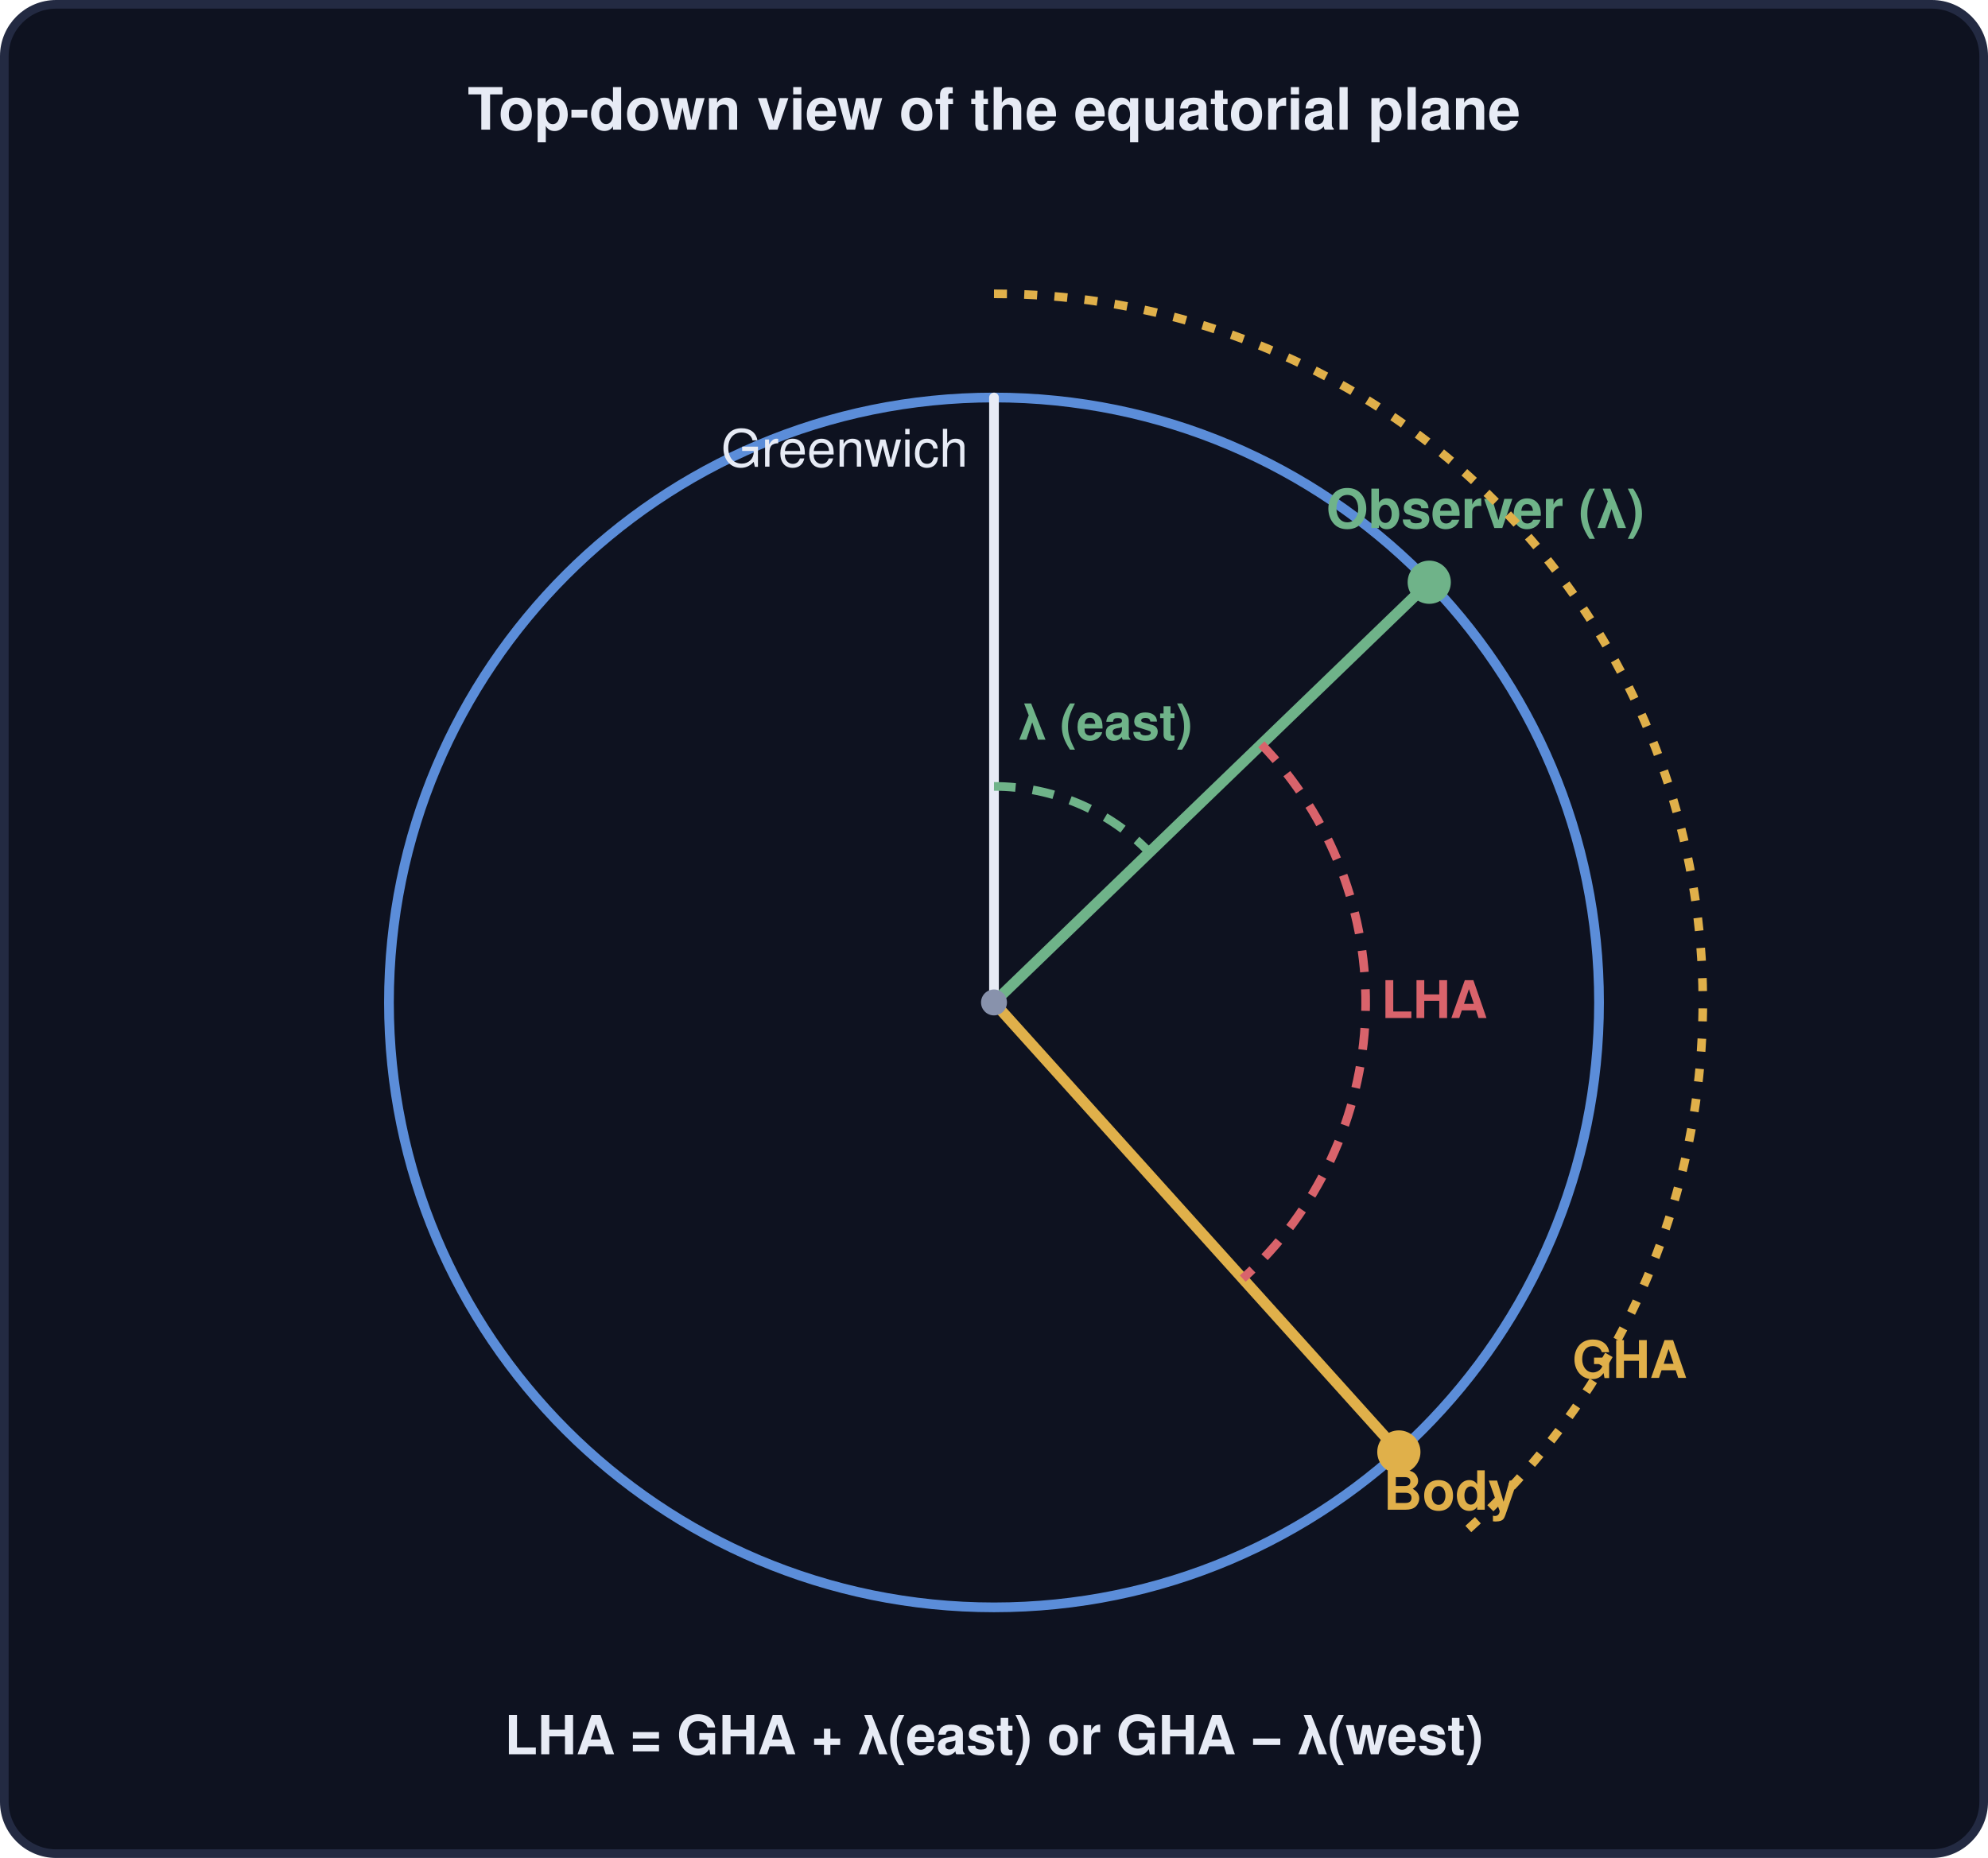
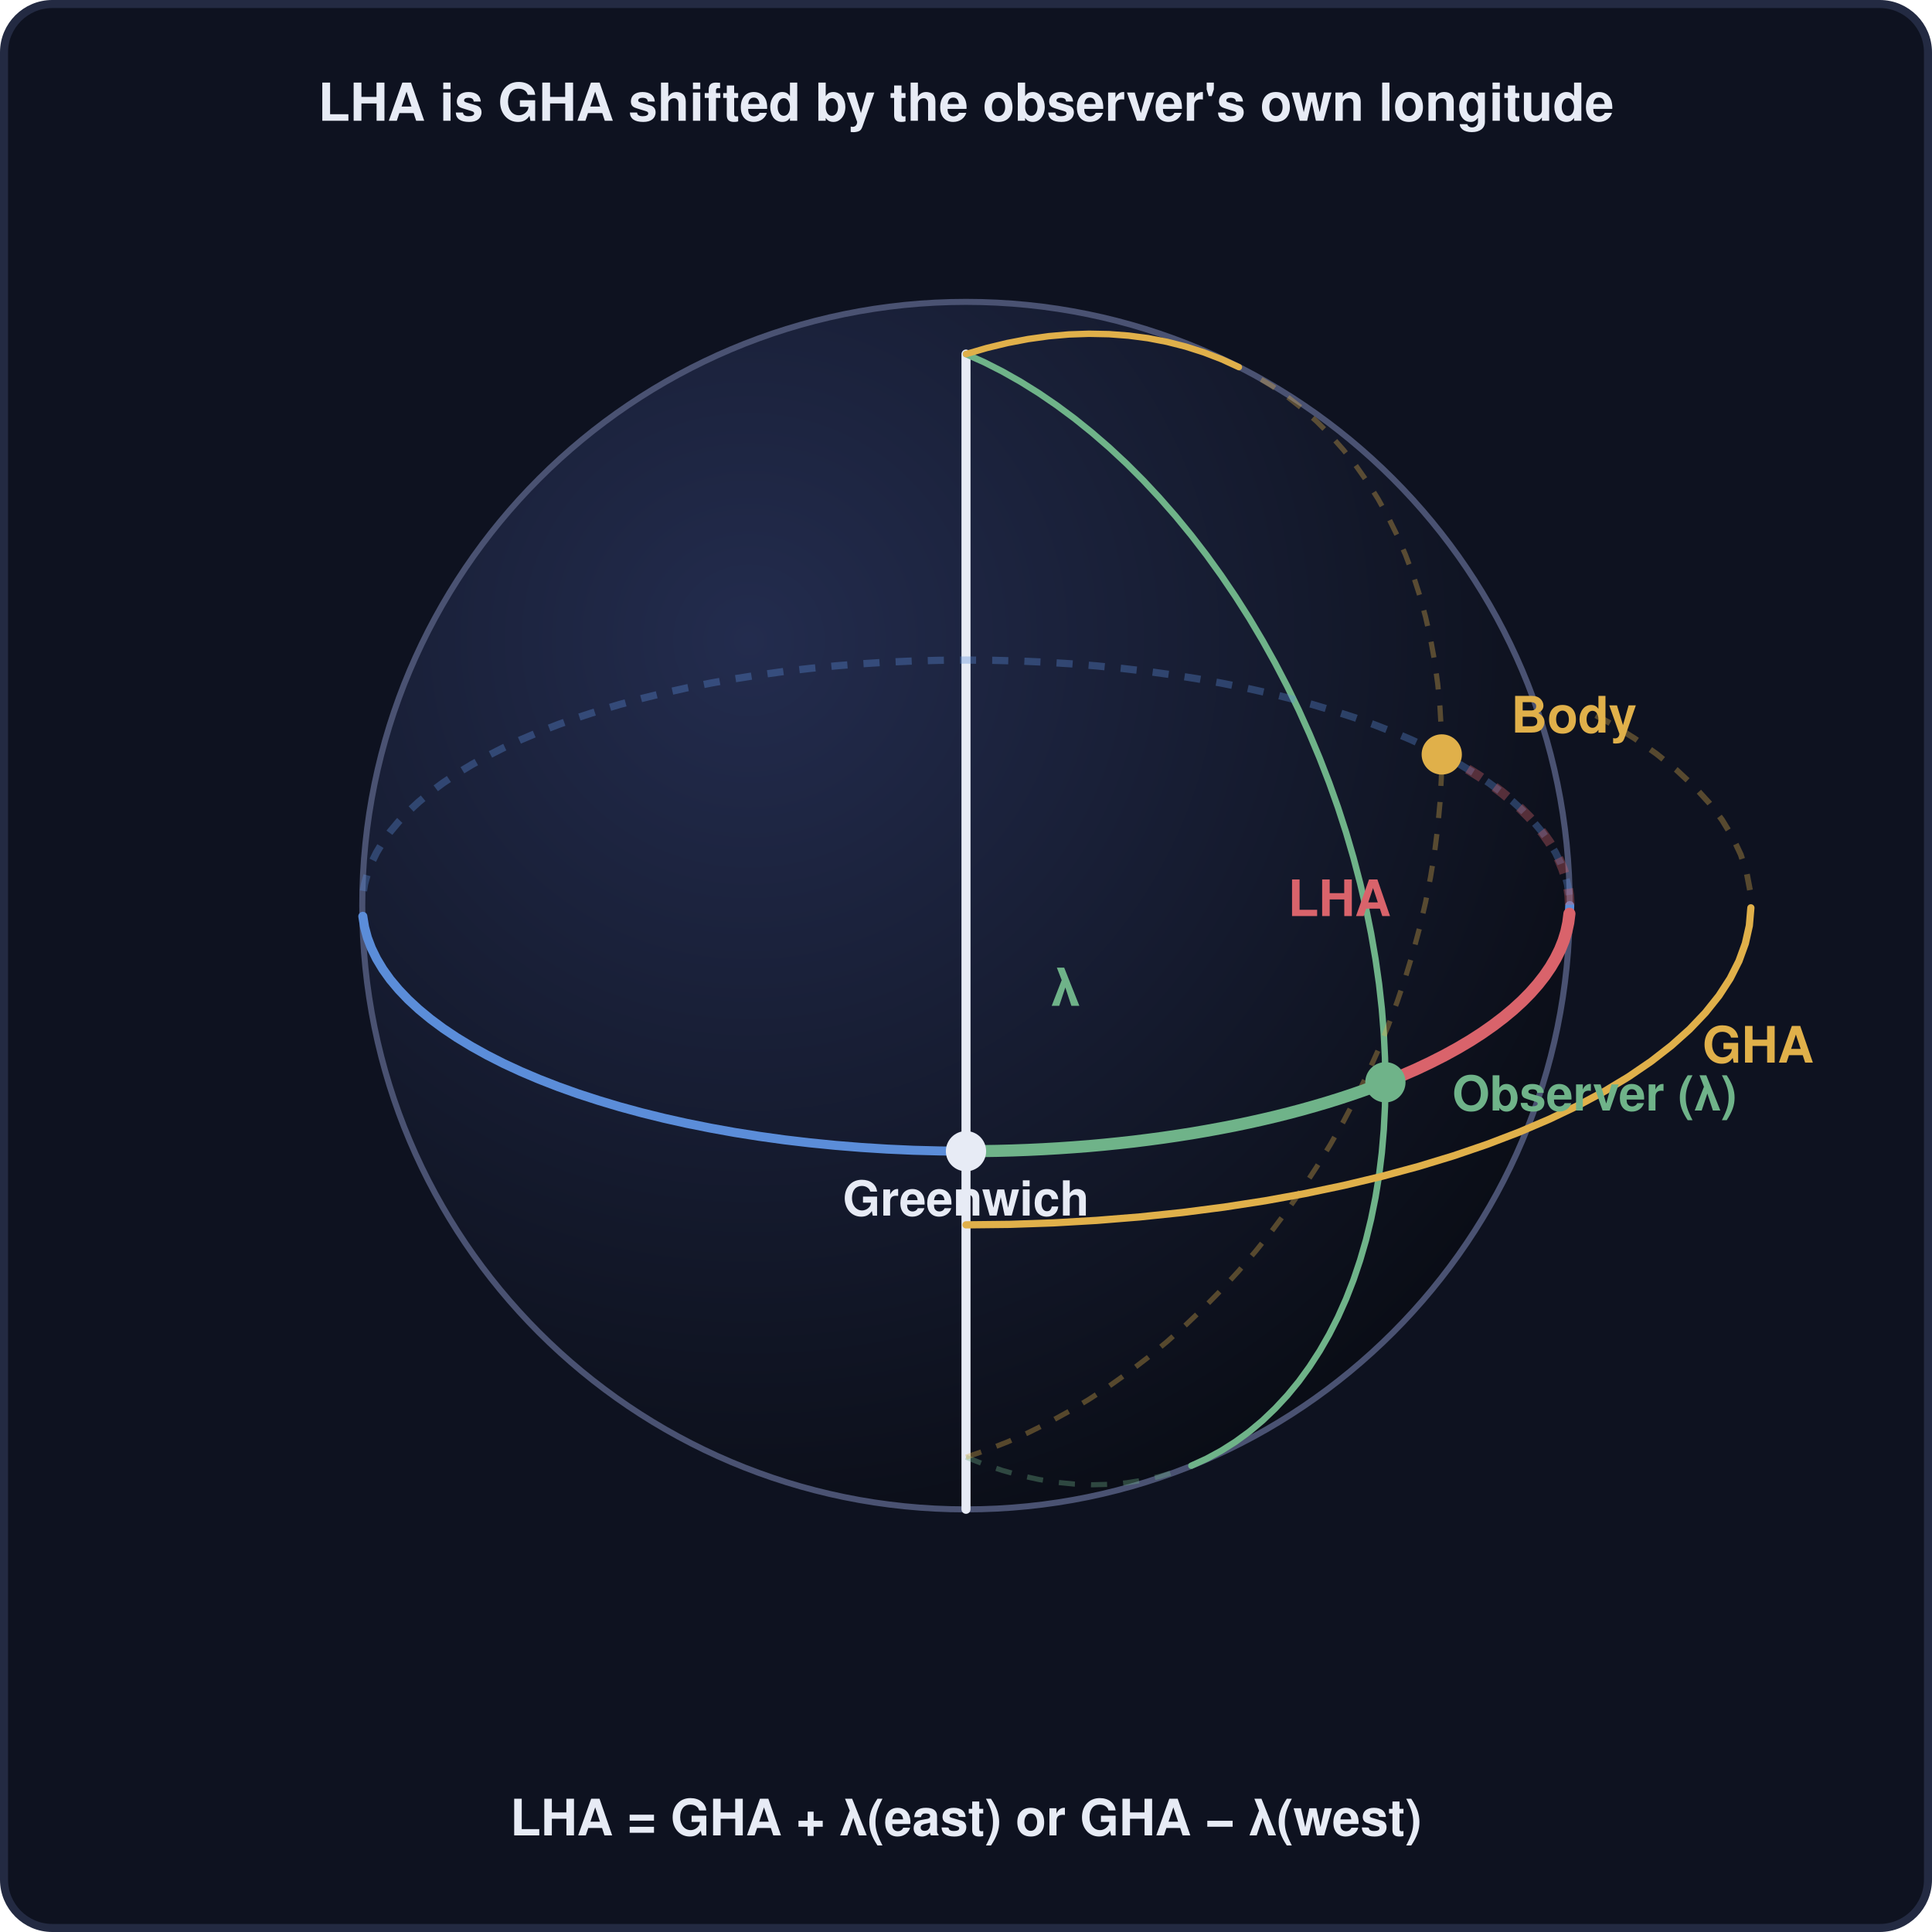
- <svg xmlns="http://www.w3.org/2000/svg" viewBox="0 0 460 430" width="460" height="430">
-   <rect x="1" y="1" width="458" height="428" rx="12" fill="#0e1220" stroke="#232a42" stroke-width="2" />
-   <text x="230.0" y="30.0" fill="#e7ebf5" font-size="13.5" text-anchor="middle" font-weight="600" font-family="Space Grotesk, Helvetica, Arial, sans-serif">Top-down view of the equatorial plane</text>
-   <circle cx="230.00" cy="232.00" r="140.00" stroke="#5b8dd9" stroke-width="2.25" fill="none" />
-   <line x1="230.00" y1="232.00" x2="230.00" y2="92.00" stroke="#e7ebf5" stroke-width="2.25" stroke-linecap="round" />
-   <line x1="230.00" y1="232.00" x2="330.71" y2="134.75" stroke="#6fb389" stroke-width="2.5" stroke-linecap="round" />
-   <line x1="230.00" y1="232.00" x2="323.68" y2="336.04" stroke="#e0b04a" stroke-width="2.5" stroke-linecap="round" />
-   <circle cx="330.71" cy="134.75" r="5" fill="#6fb389" />
-   <circle cx="323.68" cy="336.04" r="5" fill="#e0b04a" />
-   <text x="224.0" y="108.0" fill="#e7ebf5" font-size="12" text-anchor="end" font-weight="500" font-family="Space Grotesk, Helvetica, Arial, sans-serif">Greenwich</text>
-   <text x="343.7" y="122.2" fill="#6fb389" font-size="12.5" text-anchor="middle" font-weight="700" font-family="Space Grotesk, Helvetica, Arial, sans-serif">Observer (λ)</text>
-   <text x="335.7" y="349.4" fill="#e0b04a" font-size="12.5" text-anchor="middle" font-weight="700" font-family="Space Grotesk, Helvetica, Arial, sans-serif">Body</text>
-   <path d="M 230.00,182.00 A 50.00,50.00 0 0 1 265.97,197.27" stroke="#6fb389" stroke-width="2" fill="none" stroke-dasharray="5,4" />
-   <text x="255.8" y="171.2" fill="#6fb389" font-size="11.5" text-anchor="middle" font-weight="700" font-family="Space Grotesk, Helvetica, Arial, sans-serif">λ (east)</text>
-   <path d="M 291.86,172.26 A 86.00,86.00 0 0 1 287.55,295.91" stroke="#d9636b" stroke-width="2" fill="none" stroke-dasharray="5,4" />
-   <text x="331.9" y="235.6" fill="#d9636b" font-size="12" text-anchor="middle" font-weight="700" font-family="Space Grotesk, Helvetica, Arial, sans-serif">LHA</text>
-   <path d="M 230.00,68.00 A 164.00,164.00 0 0 1 339.74,353.88" stroke="#e0b04a" stroke-width="2" fill="none" stroke-dasharray="3,4" />
-   <text x="377.1" y="318.9" fill="#e0b04a" font-size="12" text-anchor="middle" font-weight="700" font-family="Space Grotesk, Helvetica, Arial, sans-serif">GHA</text>
-   <circle cx="230.00" cy="232.00" r="3" fill="#8892ac" />
-   <text x="230.0" y="406.0" fill="#e7ebf5" font-size="12.5" text-anchor="middle" font-weight="600" font-family="Space Grotesk, Helvetica, Arial, sans-serif">LHA = GHA + λ(east)   or   GHA − λ(west)</text>
+ <svg xmlns="http://www.w3.org/2000/svg" viewBox="0 0 480 480" width="480" height="480">
+   <defs>
+     <radialGradient id="gCel3" cx="32%" cy="28%" r="78%">
+       <stop offset="0%" stop-color="#232c4e" />
+       <stop offset="100%" stop-color="#0a0d16" />
+     </radialGradient>
+   </defs>
+   <rect x="1" y="1" width="478" height="478" rx="12" fill="#0e1220" stroke="#232a42" stroke-width="2" />
+   <text x="240.0" y="30.0" fill="#e7ebf5" font-size="13" text-anchor="middle" font-weight="600" font-family="Space Grotesk, Helvetica, Arial, sans-serif">LHA is GHA shifted by the observer's own longitude</text>
+   <circle cx="240" cy="225" r="150" fill="url(#gCel3)" stroke="#4a5272" stroke-width="1.5" />
+   <path d="M 240.00,362.03 L 240.00,364.56 L 240.00,366.83 L 240.00,368.82 L 240.00,370.54 L 240.00,371.99 L 240.00,373.15 L 240.00,374.04 L 240.00,374.63 L 240.00,374.95" stroke="#e7ebf5" stroke-width="1.80" fill="none" stroke-dasharray="4,4" opacity="0.35" />
+   <path d="M 240.00,374.98 L 240.00,374.72 L 240.00,374.18 L 240.00,373.35 L 240.00,372.24 L 240.00,370.86 L 240.00,369.19 L 240.00,367.25 L 240.00,365.04 L 240.00,362.56 L 240.00,359.82 L 240.00,356.82 L 240.00,353.58 L 240.00,350.08 L 240.00,346.35 L 240.00,342.39 L 240.00,338.21 L 240.00,333.81 L 240.00,329.20 L 240.00,324.39 L 240.00,319.40 L 240.00,314.22 L 240.00,308.88 L 240.00,303.37 L 240.00,297.72 L 240.00,291.93 L 240.00,286.01 L 240.00,279.98 L 240.00,273.84 L 240.00,267.60 L 240.00,261.29 L 240.00,254.91 L 240.00,248.47 L 240.00,241.98 L 240.00,235.46 L 240.00,228.93 L 240.00,222.38 L 240.00,215.84 L 240.00,209.32 L 240.00,202.83 L 240.00,196.38 L 240.00,189.98 L 240.00,183.65 L 240.00,177.40 L 240.00,171.24 L 240.00,165.19 L 240.00,159.24 L 240.00,153.43 L 240.00,147.74 L 240.00,142.21 L 240.00,136.83 L 240.00,131.62 L 240.00,126.59 L 240.00,121.75 L 240.00,117.10 L 240.00,112.66 L 240.00,108.43 L 240.00,104.42 L 240.00,100.64 L 240.00,97.10 L 240.00,93.81 L 240.00,90.76 L 240.00,87.97" stroke="#e7ebf5" stroke-width="2.25" fill="none" stroke-linecap="round" />
+   <path d="M 240.00,362.03 L 244.55,363.82 L 249.08,365.34 L 253.60,366.59 L 258.09,367.57 L 262.55,368.28 L 266.97,368.72 L 271.33,368.89 L 275.64,368.78 L 279.88,368.40 L 284.04,367.74 L 288.11,366.81 L 292.10,365.62" stroke="#6fb389" stroke-width="1.28" fill="none" stroke-dasharray="4,4" opacity="0.35" />
+   <path d="M 295.99,364.15 L 299.77,362.42 L 303.43,360.43 L 306.98,358.18 L 310.40,355.68 L 313.68,352.93 L 316.82,349.93 L 319.82,346.70 L 322.67,343.24 L 325.35,339.55 L 327.88,335.64 L 330.24,331.52 L 332.43,327.20 L 334.44,322.69 L 336.27,317.99 L 337.91,313.11 L 339.38,308.06 L 340.65,302.86 L 341.73,297.51 L 342.62,292.02 L 343.31,286.40 L 343.80,280.66 L 344.10,274.82 L 344.20,268.89 L 344.10,262.87 L 343.80,256.78 L 343.31,250.63 L 342.62,244.43 L 341.73,238.19 L 340.65,231.93 L 339.38,225.65 L 337.91,219.37 L 336.27,213.11 L 334.44,206.86 L 332.43,200.65 L 330.24,194.49 L 327.88,188.39 L 325.35,182.35 L 322.67,176.40 L 319.82,170.54 L 316.82,164.78 L 313.68,159.14 L 310.40,153.62 L 306.98,148.24 L 303.43,143.00 L 299.77,137.92 L 295.99,133.01 L 292.10,128.27 L 288.11,123.72 L 284.04,119.35 L 279.88,115.19 L 275.64,111.24 L 271.33,107.51 L 266.97,104.00 L 262.55,100.72 L 258.09,97.67 L 253.60,94.87 L 249.08,92.31 L 244.55,90.01 L 240.00,87.97" stroke="#6fb389" stroke-width="1.6" fill="none" stroke-linecap="round" />
+   <path d="M 240.00,362.03 L 245.16,360.26 L 250.30,358.24 L 255.43,355.96 L 260.53,353.43 L 265.58,350.65 L 270.59,347.64 L 275.54,344.39 L 280.43,340.92 L 285.23,337.23 L 289.95,333.32 L 294.58,329.20 L 299.10,324.89 L 303.51,320.39 L 307.80,315.71 L 311.96,310.85 L 315.98,305.83 L 319.86,300.65 L 323.58,295.34 L 327.15,289.88 L 330.55,284.31 L 333.78,278.62 L 336.83,272.83 L 339.69,266.95 L 342.37,260.99 L 344.85,254.96 L 347.13,248.87 L 349.20,242.74 L 351.07,236.57 L 352.73,230.38 L 354.17,224.18 L 355.40,217.99 L 356.41,211.80 L 357.19,205.65 L 357.75,199.52 L 358.09,193.45 L 358.20,187.44 L 358.09,181.50 L 357.75,175.64 L 357.19,169.87 L 356.41,164.21 L 355.40,158.67 L 354.17,153.25 L 352.73,147.97 L 351.07,142.84 L 349.20,137.86 L 347.13,133.05 L 344.85,128.41 L 342.37,123.95 L 339.69,119.69 L 336.83,115.63 L 333.78,111.78 L 330.55,108.14 L 327.15,104.73 L 323.58,101.54 L 319.86,98.59 L 315.98,95.88 L 311.96,93.42" stroke="#e0b04a" stroke-width="1.28" fill="none" stroke-dasharray="4,4" opacity="0.35" />
+   <path d="M 307.80,91.21 L 303.51,89.25 L 299.10,87.55 L 294.58,86.11 L 289.95,84.93 L 285.23,84.02 L 280.43,83.39 L 275.54,83.02 L 270.59,82.92 L 265.58,83.09 L 260.53,83.53 L 255.43,84.24 L 250.30,85.22 L 245.16,86.46 L 240.00,87.97" stroke="#e0b04a" stroke-width="1.6" fill="none" stroke-linecap="round" />
+   <path d="M 240.00,286.01 L 246.54,285.95 L 253.07,285.78 L 259.58,285.49 L 266.05,285.08 L 272.47,284.56 L 278.82,283.93 L 285.11,283.19 L 291.30,282.33 L 297.40,281.37 L 303.39,280.29 L 309.26,279.12 L 315.00,277.84 L 320.59,276.46 L 326.04,274.98 L 331.31,273.40 L 336.42,271.74 L 341.34,269.98 L 346.07,268.14 L 350.59,266.22 L 354.91,264.22 L 359.00,262.14 L 362.87,259.99 L 366.51,257.78 L 369.90,255.51 L 373.05,253.17 L 375.95,250.78 L 378.58,248.35 L 380.95,245.87 L 383.06,243.35 L 384.89,240.79 L 386.44,238.21 L 387.72,235.59 L 388.72,232.96 L 389.43,230.32 L 389.86,227.66 L 390.00,225.00" stroke="#5b8dd9" stroke-width="2.25" fill="none" stroke-linecap="round" />
+   <path d="M 389.86,222.34 L 389.43,219.68 L 388.72,217.04 L 387.72,214.41 L 386.44,211.79 L 384.89,209.21 L 383.06,206.65 L 380.95,204.13 L 378.58,201.65 L 375.95,199.22 L 373.05,196.83 L 369.90,194.49 L 366.51,192.22 L 362.87,190.01 L 359.00,187.86 L 354.91,185.78 L 350.59,183.78 L 346.07,181.86 L 341.34,180.02 L 336.42,178.26 L 331.31,176.60 L 326.04,175.02 L 320.59,173.54 L 315.00,172.16 L 309.26,170.88 L 303.39,169.71 L 297.40,168.63 L 291.30,167.67 L 285.11,166.81 L 278.82,166.07 L 272.47,165.44 L 266.05,164.92 L 259.58,164.51 L 253.07,164.22 L 246.54,164.05 L 240.00,163.99 L 233.46,164.05 L 226.93,164.22 L 220.42,164.51 L 213.95,164.92 L 207.53,165.44 L 201.18,166.07 L 194.89,166.81 L 188.70,167.67 L 182.60,168.63 L 176.61,169.71 L 170.74,170.88 L 165.00,172.16 L 159.41,173.54 L 153.96,175.02 L 148.69,176.60 L 143.58,178.26 L 138.66,180.02 L 133.93,181.86 L 129.41,183.78 L 125.09,185.78 L 121.00,187.86 L 117.13,190.01 L 113.49,192.22 L 110.10,194.49 L 106.95,196.83 L 104.05,199.22 L 101.42,201.65 L 99.05,204.13 L 96.94,206.65 L 95.11,209.21 L 93.56,211.79 L 92.28,214.41 L 91.28,217.04 L 90.57,219.68 L 90.14,222.34 L 90.00,225.00" stroke="#5b8dd9" stroke-width="1.80" fill="none" stroke-dasharray="4,4" opacity="0.35" />
+   <path d="M 90.14,227.66 L 90.57,230.32 L 91.28,232.96 L 92.28,235.59 L 93.56,238.21 L 95.11,240.79 L 96.94,243.35 L 99.05,245.87 L 101.42,248.35 L 104.05,250.78 L 106.95,253.17 L 110.10,255.51 L 113.49,257.78 L 117.13,259.99 L 121.00,262.14 L 125.09,264.22 L 129.41,266.22 L 133.93,268.14 L 138.66,269.98 L 143.58,271.74 L 148.69,273.40 L 153.96,274.98 L 159.41,276.46 L 165.00,277.84 L 170.74,279.12 L 176.61,280.29 L 182.60,281.37 L 188.70,282.33 L 194.89,283.19 L 201.18,283.93 L 207.53,284.56 L 213.95,285.08 L 220.42,285.49 L 226.93,285.78 L 233.46,285.95 L 240.00,286.01" stroke="#5b8dd9" stroke-width="2.25" fill="none" stroke-linecap="round" />
+   <path d="M 240.00,286.01 L 243.84,285.99 L 247.68,285.93 L 251.51,285.83 L 255.33,285.69 L 259.15,285.51 L 262.95,285.29 L 266.73,285.03 L 270.50,284.74 L 274.25,284.40 L 277.98,284.02 L 281.68,283.61 L 285.36,283.15 L 289.00,282.66 L 292.61,282.13 L 296.19,281.57 L 299.73,280.96 L 303.23,280.32 L 306.70,279.65 L 310.11,278.94 L 313.48,278.19 L 316.81,277.41 L 320.08,276.59 L 323.30,275.74 L 326.46,274.85 L 329.57,273.94 L 332.62,272.99 L 335.61,272.01 L 338.54,271.00 L 341.40,269.96 L 344.20,268.89" stroke="#6fb389" stroke-width="3" fill="none" stroke-linecap="round" />
+   <path d="M 344.20,268.89 L 348.08,267.30 L 351.82,265.67 L 355.41,263.97 L 358.84,262.23 L 362.12,260.43 L 365.23,258.59 L 368.17,256.70 L 370.94,254.76 L 373.53,252.79 L 375.95,250.78 L 378.18,248.74 L 380.22,246.67 L 382.08,244.56 L 383.75,242.43 L 385.22,240.28 L 386.50,238.10 L 387.58,235.91 L 388.47,233.70 L 389.15,231.48 L 389.63,229.26 L 389.92,227.02" stroke="#d9636b" stroke-width="3" fill="none" stroke-linecap="round" />
+   <path d="M 390.00,224.79 L 389.88,222.55 L 389.56,220.32 L 389.04,218.09 L 388.31,215.88 L 387.39,213.67 L 386.27,211.48 L 384.96,209.31 L 383.45,207.16 L 381.74,205.04 L 379.85,202.94 L 377.77,200.87 L 375.50,198.83 L 373.05,196.83 L 370.42,194.86 L 367.62,192.94 L 364.65,191.06 L 361.51,189.23 L 358.20,187.44" stroke="#d9636b" stroke-width="2.40" fill="none" stroke-dasharray="4,4" opacity="0.35" />
+   <path d="M 240.00,304.31 L 250.89,304.19 L 261.74,303.82 L 272.52,303.20 L 283.20,302.34 L 293.75,301.24 L 304.13,299.90 L 314.31,298.33 L 324.26,296.53 L 333.94,294.50 L 343.33,292.26 L 352.40,289.81 L 361.12,287.16 L 369.47,284.31 L 377.40,281.28 L 384.91,278.07 L 391.97,274.70 L 398.55,271.17 L 404.64,267.50 L 410.22,263.69 L 415.26,259.77 L 419.76,255.74 L 423.70,251.61 L 427.07,247.39 L 429.85,243.11 L 432.04,238.77 L 433.63,234.39 L 434.62,229.98 L 435.00,225.55" stroke="#e0b04a" stroke-width="1.8" fill="none" stroke-linecap="round" />
+   <path d="M 434.77,221.13 L 433.93,216.71 L 432.49,212.32 L 430.45,207.97 L 427.82,203.67 L 424.60,199.44 L 420.80,195.29 L 416.44,191.23 L 411.53,187.28 L 406.09,183.44 L 400.12,179.73 L 393.66,176.17" stroke="#e0b04a" stroke-width="1.44" fill="none" stroke-dasharray="4,4" opacity="0.35" />
+   <circle cx="240.00" cy="286.01" r="5" fill="#e7ebf5" />
+   <circle cx="344.20" cy="268.89" r="5" fill="#6fb389" />
+   <circle cx="358.20" cy="187.44" r="5" fill="#e0b04a" />
+   <text x="240.0" y="302.0" fill="#e7ebf5" font-size="12" text-anchor="middle" font-weight="700" font-family="Space Grotesk, Helvetica, Arial, sans-serif">Greenwich</text>
+   <text x="360.8" y="275.9" fill="#6fb389" font-size="12" text-anchor="start" font-weight="700" font-family="Space Grotesk, Helvetica, Arial, sans-serif">Observer (λ)</text>
+   <text x="375.4" y="182.0" fill="#e0b04a" font-size="12.5" text-anchor="start" font-weight="700" font-family="Space Grotesk, Helvetica, Arial, sans-serif">Body</text>
+   <text x="264.7" y="249.9" fill="#6fb389" font-size="13" text-anchor="middle" font-weight="700" font-family="Space Grotesk, Helvetica, Arial, sans-serif">λ</text>
+   <text x="332.8" y="227.6" fill="#d9636b" font-size="12.5" text-anchor="middle" font-weight="700" font-family="Space Grotesk, Helvetica, Arial, sans-serif">LHA</text>
+   <text x="436.8" y="264.0" fill="#e0b04a" font-size="12.5" text-anchor="middle" font-weight="700" font-family="Space Grotesk, Helvetica, Arial, sans-serif">GHA</text>
+   <text x="240.0" y="456.0" fill="#e7ebf5" font-size="12.5" text-anchor="middle" font-weight="600" font-family="Space Grotesk, Helvetica, Arial, sans-serif">LHA = GHA + λ(east)   or   GHA − λ(west)</text>
</svg>
